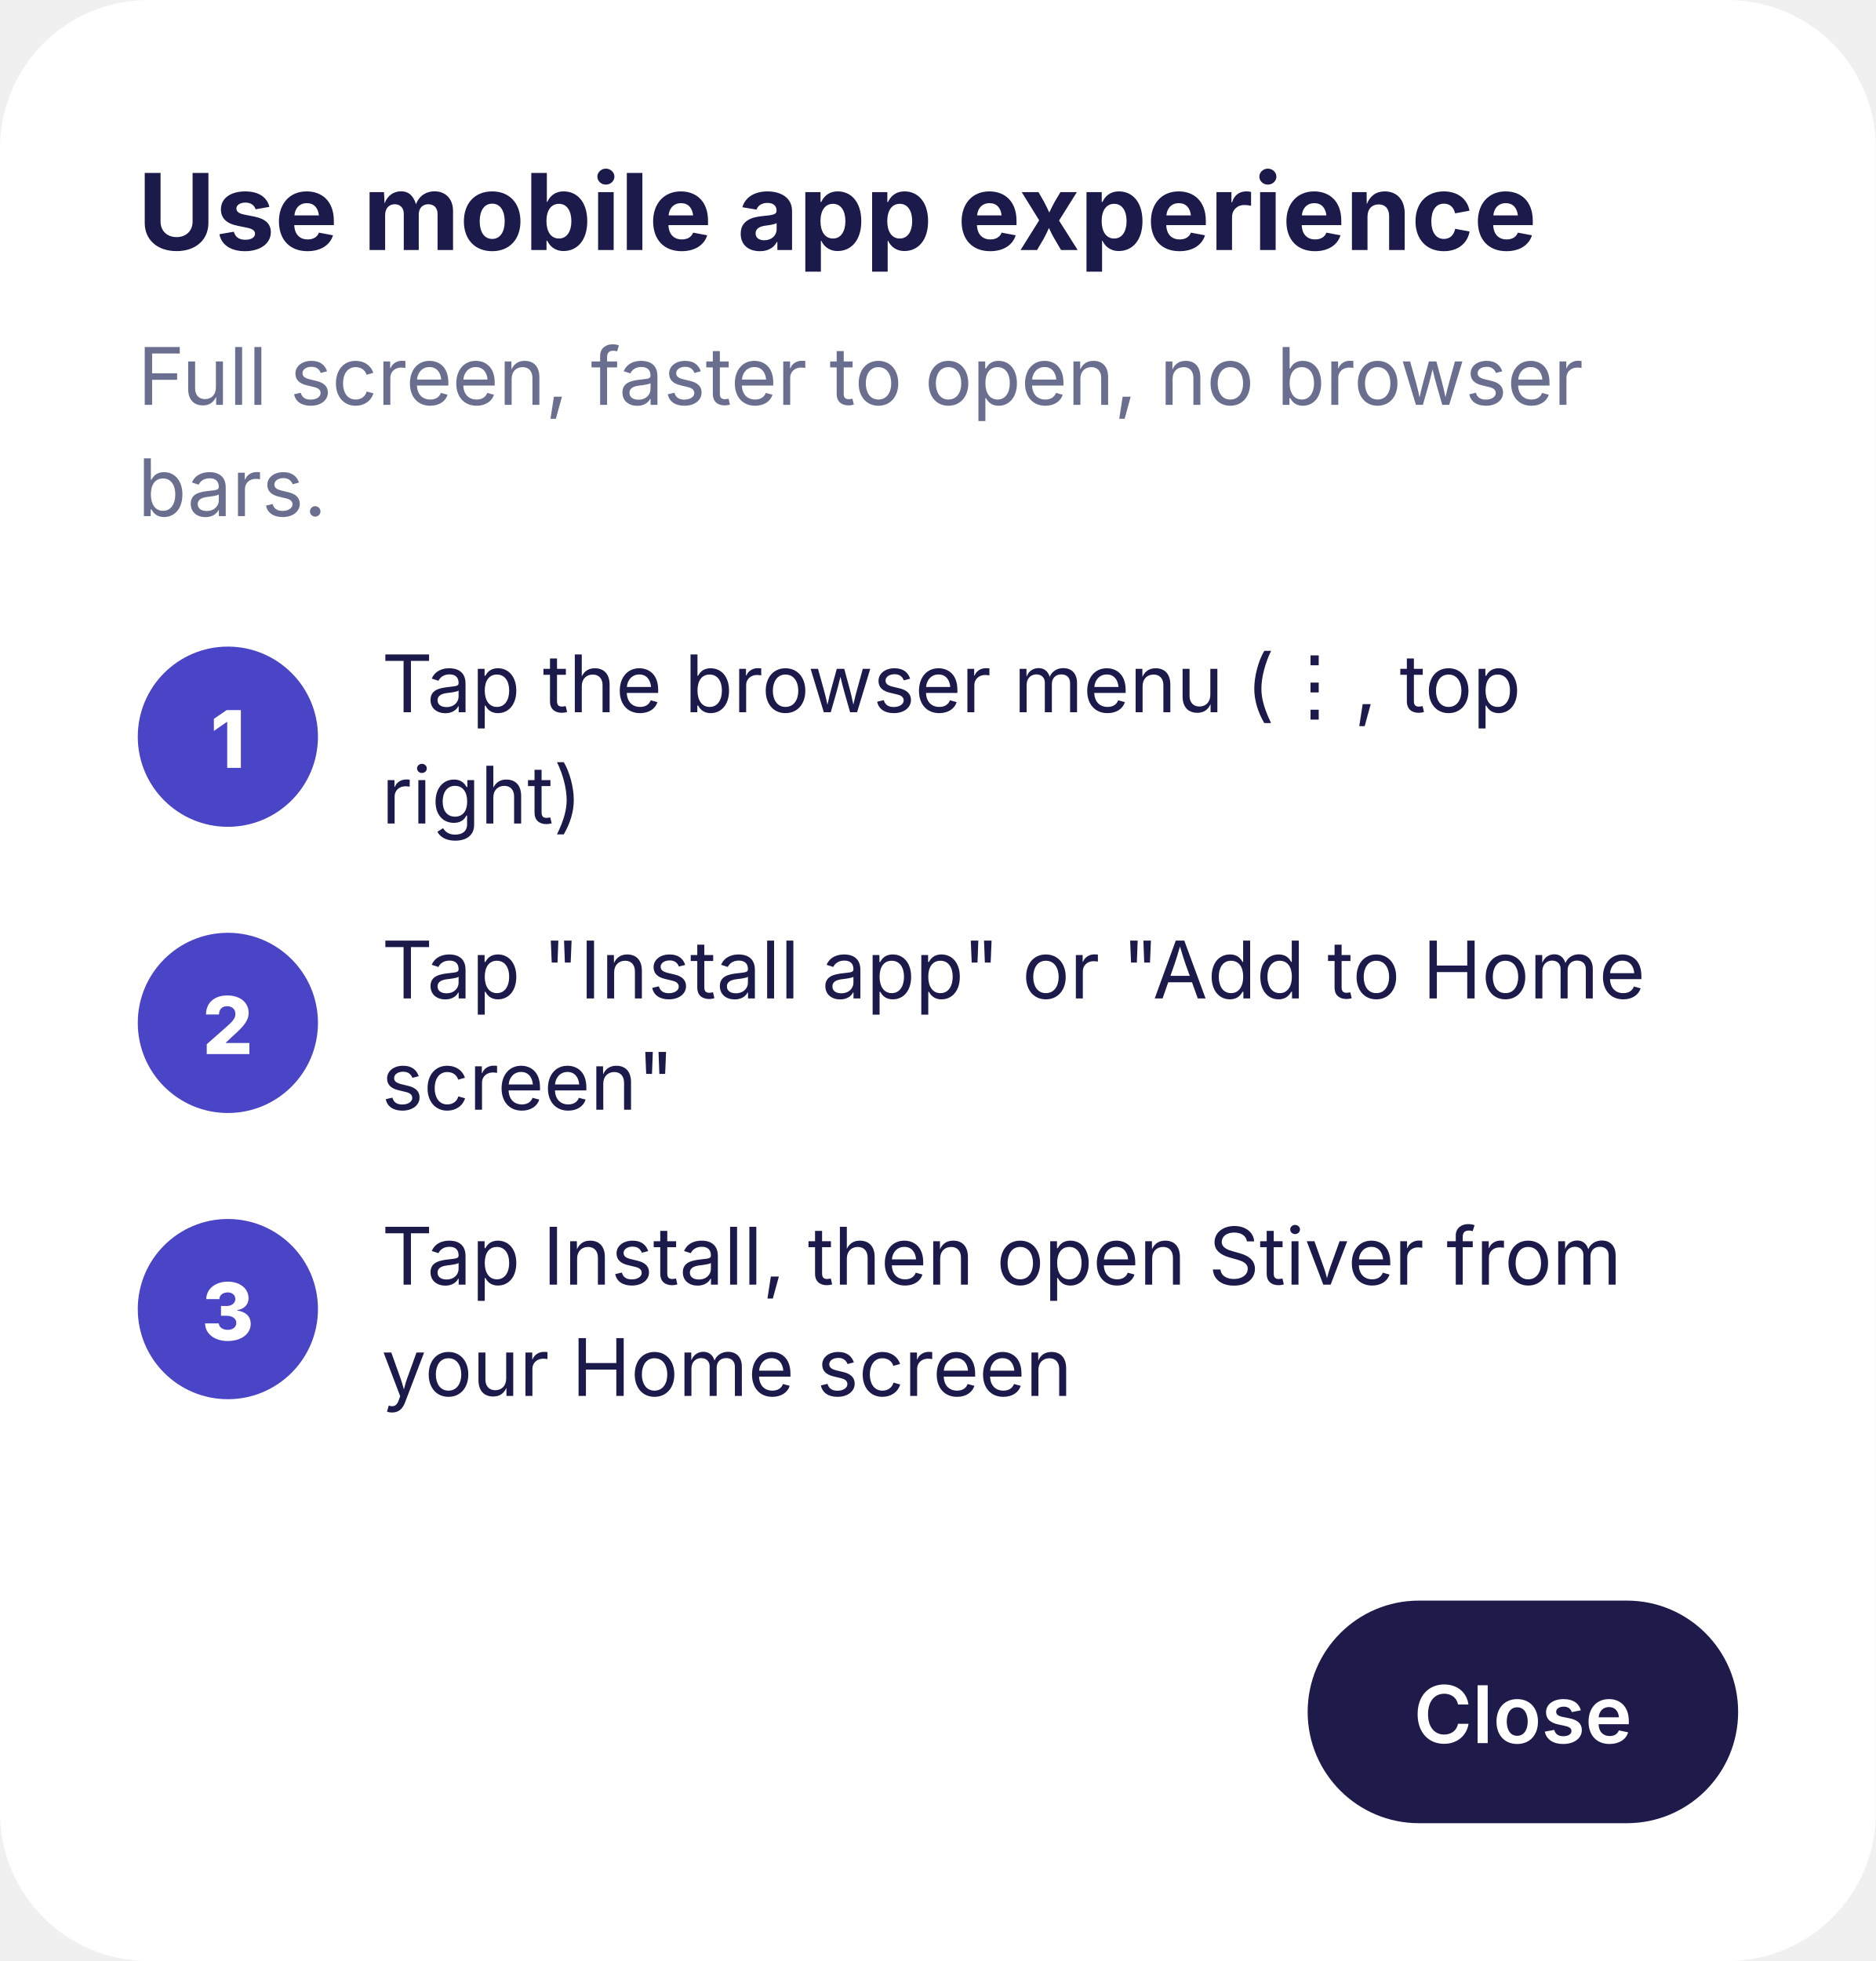
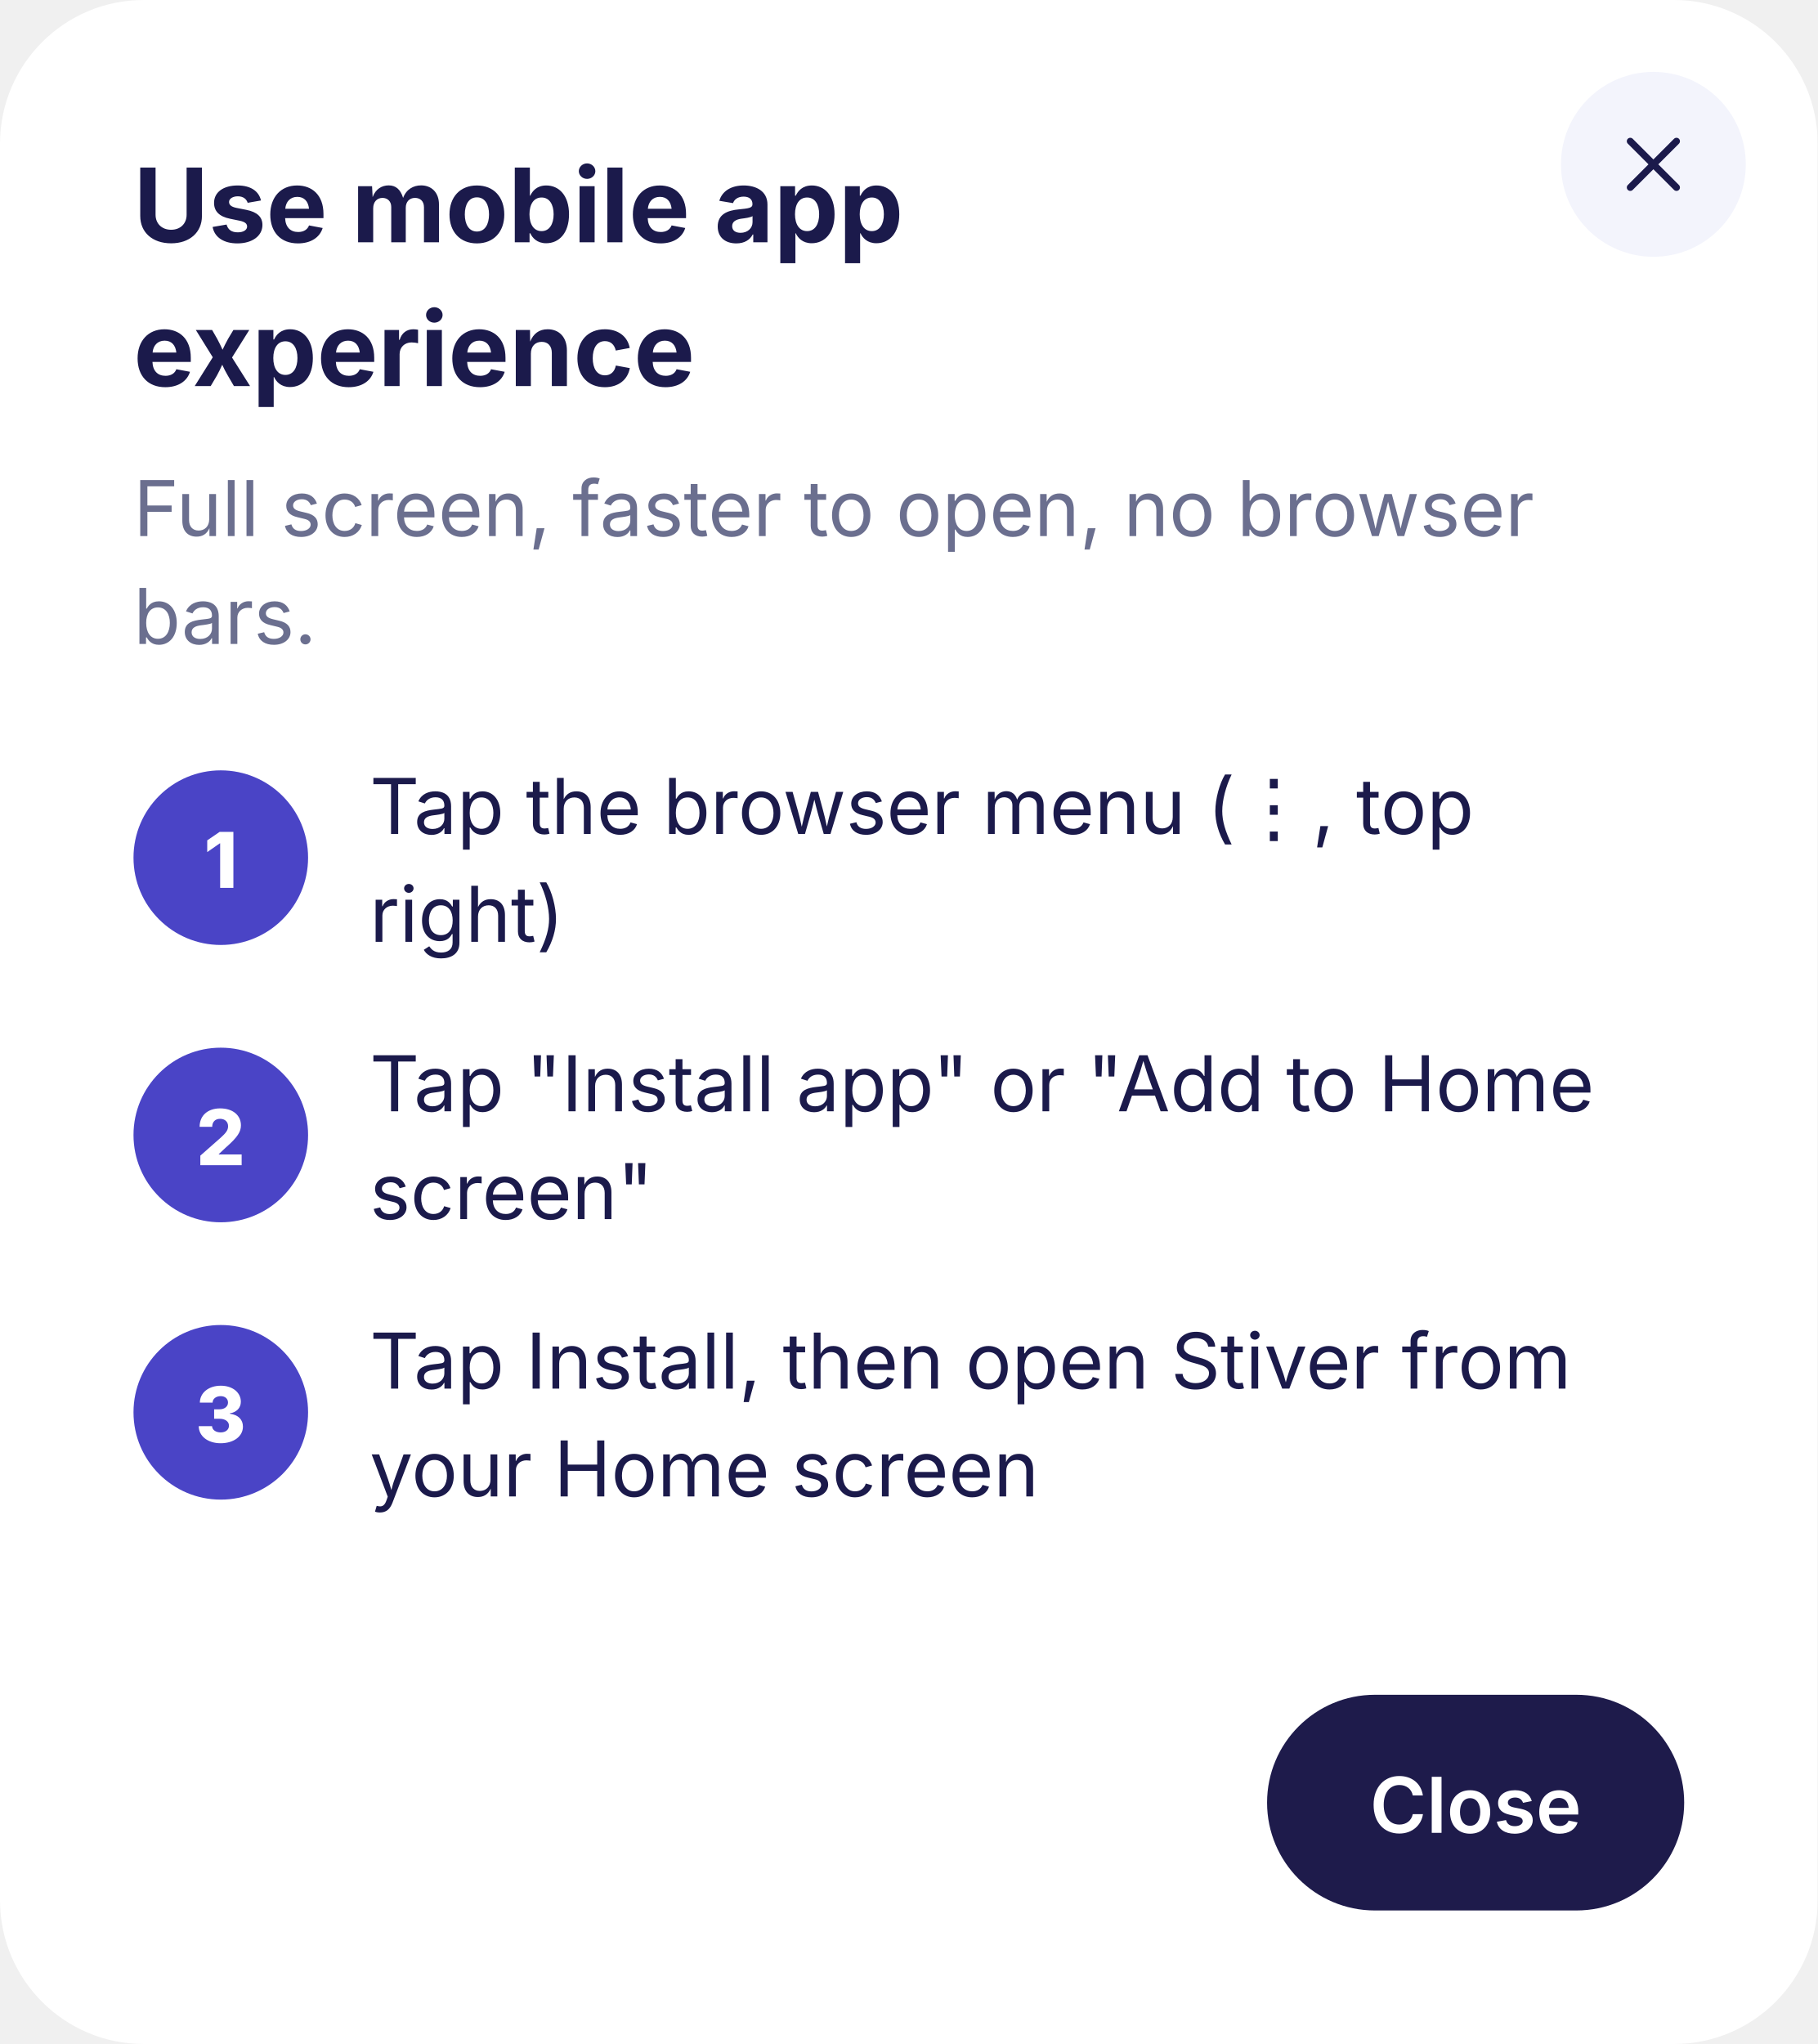
- <svg xmlns="http://www.w3.org/2000/svg" data-stacking-context="true" aria-owns="dlg" width="354" height="370" viewBox="18 237 354 370">
+ <svg xmlns="http://www.w3.org/2000/svg" data-stacking-context="true" aria-owns="dlg" width="354" height="398" viewBox="18 223 354 398">
  <style />
  <g data-stacking-layer="rootBackgroundAndBorders" />
  <g data-stacking-layer="childStackingContextsWithNegativeStackLevels" />
  <g data-stacking-layer="inFlowNonInlineNonPositionedDescendants" />
  <g data-stacking-layer="nonPositionedFloats" />
  <g data-stacking-layer="inFlowInlineLevelNonPositionedDescendants" />
  <g data-stacking-layer="childStackingContextsWithStackLevelZeroAndPositionedDescendantsWithStackLevelZero" />
  <g data-stacking-layer="childStackingContextsWithPositiveStackLevels" />
  <g data-tag="dialog" id="dlg" data-z-index="auto" data-stacking-context="true" role="dialog" mask="url(#mask-for-dlg1)" aria-owns="dlg1">
    <g data-stacking-layer="rootBackgroundAndBorders">
-       <rect width="354" height="370" x="18" y="237" fill="rgb(255, 255, 255)" rx="28" ry="28" />
+       <rect width="354" height="398" x="18" y="223" fill="rgb(255, 255, 255)" rx="28" ry="28" />
    </g>
    <mask id="mask-for-dlg1">
-       <rect width="354" height="370" x="18" y="237" fill="#ffffff" />
+       <rect width="354" height="398" x="18" y="223" fill="#ffffff" />
    </mask>
-     <g data-tag="div" id="dlg1" class="dlg" data-z-index="auto" data-stacking-context="true" tabindex="-1" aria-owns="h21 muted1 install-steps1 actions1 span4">
+     <g data-tag="div" id="dlg1" class="dlg" data-z-index="auto" data-stacking-context="true" tabindex="-1" aria-owns="dlg-x1 h21 muted1 install-steps1 actions1 span4">
+       <g data-stacking-layer="childStackingContextsWithPositiveStackLevels">
+         <g data-tag="button" id="dlg-x1" class="dlg-x" data-z-index="2" data-stacking-context="true" role="button" aria-labelledby="" aria-label="Close" aria-owns="svg1">
+           <g data-stacking-layer="rootBackgroundAndBorders">
+             <rect width="36" height="36" x="322" y="237" fill="rgb(243, 244, 252)" rx="18" ry="18" />
+           </g>
+           <g data-tag="svg" id="svg1" data-z-index="auto" data-stacking-context="true" aria-hidden="true" mask="url(#mask-for-svg11)">
+             <g data-stacking-layer="rootBackgroundAndBorders" />
+             <g data-stacking-layer="childStackingContextsWithNegativeStackLevels" />
+             <g data-stacking-layer="inFlowNonInlineNonPositionedDescendants" />
+             <g data-stacking-layer="nonPositionedFloats" />
+             <g data-stacking-layer="inFlowInlineLevelNonPositionedDescendants" />
+             <g data-stacking-layer="childStackingContextsWithStackLevelZeroAndPositionedDescendantsWithStackLevelZero" />
+             <g data-stacking-layer="childStackingContextsWithPositiveStackLevels" />
+             <mask id="mask-for-svg11">
+               <rect width="18" height="18" x="331" y="246" fill="#ffffff" />
+             </mask>
+             <g class="svg-content" data-view-box="0 0 24 24" data-width="" data-height="" transform="matrix(0.75 0 0 0.75 331 246)">
+               <path d="M6 6l12 12M18 6L6 18" color="rgb(27, 26, 75)" fill="none" stroke="rgb(27, 26, 75)" stroke-linecap="round" stroke-linejoin="round" stroke-width="1.8px" />
+             </g>
+           </g>
+         </g>
+       </g>
      <g data-tag="h2" id="h21" data-z-index="auto" data-stacking-context="true" role="heading" aria-level="2">
        <text color="rgb(27, 26, 75)" dominant-baseline="text-after-edge" font-family="Inter, ui-sans-serif, system-ui, -apple-system, &quot;Segoe UI&quot;, Roboto, sans-serif" font-size="20px" font-size-adjust="none" font-stretch="100%" font-style="normal" font-variant="normal" font-weight="700" direction="ltr" letter-spacing="normal" text-decoration="none" text-anchor="start" text-rendering="auto" unicode-bidi="isolate" word-spacing="0px" writing-mode="horizontal-tb" user-select="text" fill="rgb(27, 26, 75)">
-           <tspan xml:space="preserve" x="44" y="289" textLength="264.062" lengthAdjust="spacingAndGlyphs">Use mobile app experience</tspan>
+           <tspan xml:space="preserve" x="44" y="275" textLength="149.938" lengthAdjust="spacingAndGlyphs">Use mobile app </tspan>
+           <tspan xml:space="preserve" x="44" y="303" textLength="109.406" lengthAdjust="spacingAndGlyphs">experience</tspan>
        </text>
      </g>
      <g data-tag="p" id="muted1" class="muted" data-z-index="auto" data-stacking-context="true">
        <text color="rgb(107, 111, 143)" dominant-baseline="text-after-edge" font-family="Inter, ui-sans-serif, system-ui, -apple-system, &quot;Segoe UI&quot;, Roboto, sans-serif" font-size="15px" font-size-adjust="none" font-stretch="100%" font-style="normal" font-variant="normal" font-weight="400" direction="ltr" letter-spacing="normal" text-decoration="none" text-anchor="start" text-rendering="auto" unicode-bidi="isolate" word-spacing="0px" writing-mode="horizontal-tb" user-select="text" fill="rgb(107, 111, 143)">
-           <tspan xml:space="preserve" x="44" y="317" textLength="272.781" lengthAdjust="spacingAndGlyphs">Full screen, faster to open, no browser </tspan>
-           <tspan xml:space="preserve" x="44" y="338" textLength="35.641" lengthAdjust="spacingAndGlyphs">bars.</tspan>
+           <tspan xml:space="preserve" x="44" y="331" textLength="272.781" lengthAdjust="spacingAndGlyphs">Full screen, faster to open, no browser </tspan>
+           <tspan xml:space="preserve" x="44" y="352" textLength="35.641" lengthAdjust="spacingAndGlyphs">bars.</tspan>
        </text>
      </g>
      <g data-tag="ol" id="install-steps1" class="install-steps" data-z-index="auto" data-stacking-context="true" role="list" aria-owns="li1 li2 li3">
        <g data-tag="li" id="li1" data-z-index="auto" data-stacking-context="true" role="listitem" aria-owns="step-n1 span1">
          <g data-tag="span" id="step-n1" class="step-n" data-z-index="auto" data-stacking-context="true">
            <g data-stacking-layer="rootBackgroundAndBorders">
-               <rect width="34" height="34" x="44" y="359" fill="rgb(74, 68, 198)" rx="17" ry="17" />
+               <rect width="34" height="34" x="44" y="373" fill="rgb(74, 68, 198)" rx="17" ry="17" />
            </g>
            <text color="rgb(255, 255, 255)" dominant-baseline="text-after-edge" font-family="Inter, ui-sans-serif, system-ui, -apple-system, &quot;Segoe UI&quot;, Roboto, sans-serif" font-size="15px" font-size-adjust="none" font-stretch="100%" font-style="normal" font-variant="normal" font-weight="800" direction="ltr" letter-spacing="normal" text-decoration="none" text-anchor="start" text-rendering="auto" unicode-bidi="normal" word-spacing="0px" writing-mode="horizontal-tb" user-select="text" fill="rgb(255, 255, 255)">
-               <tspan xml:space="preserve" x="57.688" y="385.5" textLength="6.625" lengthAdjust="spacingAndGlyphs">1</tspan>
+               <tspan xml:space="preserve" x="57.688" y="399.5" textLength="6.625" lengthAdjust="spacingAndGlyphs">1</tspan>
            </text>
          </g>
          <g data-tag="span" id="span1" data-z-index="auto" data-stacking-context="true">
            <text color="rgb(27, 26, 75)" dominant-baseline="text-after-edge" font-family="Inter, ui-sans-serif, system-ui, -apple-system, &quot;Segoe UI&quot;, Roboto, sans-serif" font-size="15px" font-size-adjust="none" font-stretch="100%" font-style="normal" font-variant="normal" font-weight="400" direction="ltr" letter-spacing="normal" text-decoration="none" text-anchor="start" text-rendering="auto" unicode-bidi="normal" word-spacing="0px" writing-mode="horizontal-tb" user-select="text" fill="rgb(27, 26, 75)">
-               <tspan xml:space="preserve" x="90" y="375" textLength="215.047" lengthAdjust="spacingAndGlyphs">Tap the browser menu (⋮, top </tspan>
-               <tspan xml:space="preserve" x="90" y="396" textLength="37.969" lengthAdjust="spacingAndGlyphs">right)</tspan>
+               <tspan xml:space="preserve" x="90" y="389" textLength="215.047" lengthAdjust="spacingAndGlyphs">Tap the browser menu (⋮, top </tspan>
+               <tspan xml:space="preserve" x="90" y="410" textLength="37.969" lengthAdjust="spacingAndGlyphs">right)</tspan>
            </text>
          </g>
        </g>
        <g data-tag="li" id="li2" data-z-index="auto" data-stacking-context="true" role="listitem" aria-owns="step-n2 span2">
          <g data-tag="span" id="step-n2" class="step-n" data-z-index="auto" data-stacking-context="true">
            <g data-stacking-layer="rootBackgroundAndBorders">
-               <rect width="34" height="34" x="44" y="413" fill="rgb(74, 68, 198)" rx="17" ry="17" />
+               <rect width="34" height="34" x="44" y="427" fill="rgb(74, 68, 198)" rx="17" ry="17" />
            </g>
            <text color="rgb(255, 255, 255)" dominant-baseline="text-after-edge" font-family="Inter, ui-sans-serif, system-ui, -apple-system, &quot;Segoe UI&quot;, Roboto, sans-serif" font-size="15px" font-size-adjust="none" font-stretch="100%" font-style="normal" font-variant="normal" font-weight="800" direction="ltr" letter-spacing="normal" text-decoration="none" text-anchor="start" text-rendering="auto" unicode-bidi="normal" word-spacing="0px" writing-mode="horizontal-tb" user-select="text" fill="rgb(255, 255, 255)">
-               <tspan xml:space="preserve" x="56.203" y="439.5" textLength="9.578" lengthAdjust="spacingAndGlyphs">2</tspan>
+               <tspan xml:space="preserve" x="56.203" y="453.5" textLength="9.578" lengthAdjust="spacingAndGlyphs">2</tspan>
            </text>
          </g>
          <g data-tag="span" id="span2" data-z-index="auto" data-stacking-context="true">
            <text color="rgb(27, 26, 75)" dominant-baseline="text-after-edge" font-family="Inter, ui-sans-serif, system-ui, -apple-system, &quot;Segoe UI&quot;, Roboto, sans-serif" font-size="15px" font-size-adjust="none" font-stretch="100%" font-style="normal" font-variant="normal" font-weight="400" direction="ltr" letter-spacing="normal" text-decoration="none" text-anchor="start" text-rendering="auto" unicode-bidi="normal" word-spacing="0px" writing-mode="horizontal-tb" user-select="text" fill="rgb(27, 26, 75)">
-               <tspan xml:space="preserve" x="90" y="429" textLength="238.484" lengthAdjust="spacingAndGlyphs">Tap "Install app" or "Add to Home </tspan>
-               <tspan xml:space="preserve" x="90" y="450" textLength="55.234" lengthAdjust="spacingAndGlyphs">screen"</tspan>
+               <tspan xml:space="preserve" x="90" y="443" textLength="238.484" lengthAdjust="spacingAndGlyphs">Tap "Install app" or "Add to Home </tspan>
+               <tspan xml:space="preserve" x="90" y="464" textLength="55.234" lengthAdjust="spacingAndGlyphs">screen"</tspan>
            </text>
          </g>
        </g>
        <g data-tag="li" id="li3" data-z-index="auto" data-stacking-context="true" role="listitem" aria-owns="step-n3 span3">
          <g data-tag="span" id="step-n3" class="step-n" data-z-index="auto" data-stacking-context="true">
            <g data-stacking-layer="rootBackgroundAndBorders">
-               <rect width="34" height="34" x="44" y="467" fill="rgb(74, 68, 198)" rx="17" ry="17" />
+               <rect width="34" height="34" x="44" y="481" fill="rgb(74, 68, 198)" rx="17" ry="17" />
            </g>
            <text color="rgb(255, 255, 255)" dominant-baseline="text-after-edge" font-family="Inter, ui-sans-serif, system-ui, -apple-system, &quot;Segoe UI&quot;, Roboto, sans-serif" font-size="15px" font-size-adjust="none" font-stretch="100%" font-style="normal" font-variant="normal" font-weight="800" direction="ltr" letter-spacing="normal" text-decoration="none" text-anchor="start" text-rendering="auto" unicode-bidi="normal" word-spacing="0px" writing-mode="horizontal-tb" user-select="text" fill="rgb(255, 255, 255)">
-               <tspan xml:space="preserve" x="56.062" y="493.5" textLength="9.859" lengthAdjust="spacingAndGlyphs">3</tspan>
+               <tspan xml:space="preserve" x="56.062" y="507.5" textLength="9.859" lengthAdjust="spacingAndGlyphs">3</tspan>
            </text>
          </g>
          <g data-tag="span" id="span3" data-z-index="auto" data-stacking-context="true">
            <text color="rgb(27, 26, 75)" dominant-baseline="text-after-edge" font-family="Inter, ui-sans-serif, system-ui, -apple-system, &quot;Segoe UI&quot;, Roboto, sans-serif" font-size="15px" font-size-adjust="none" font-stretch="100%" font-style="normal" font-variant="normal" font-weight="400" direction="ltr" letter-spacing="normal" text-decoration="none" text-anchor="start" text-rendering="auto" unicode-bidi="normal" word-spacing="0px" writing-mode="horizontal-tb" user-select="text" fill="rgb(27, 26, 75)">
-               <tspan xml:space="preserve" x="90" y="483" textLength="234.031" lengthAdjust="spacingAndGlyphs">Tap Install, then open Stiver from </tspan>
-               <tspan xml:space="preserve" x="90" y="504" textLength="130.359" lengthAdjust="spacingAndGlyphs">your Home screen</tspan>
+               <tspan xml:space="preserve" x="90" y="497" textLength="234.031" lengthAdjust="spacingAndGlyphs">Tap Install, then open Stiver from </tspan>
+               <tspan xml:space="preserve" x="90" y="518" textLength="130.359" lengthAdjust="spacingAndGlyphs">your Home screen</tspan>
            </text>
          </g>
        </g>
      </g>
      <g data-tag="div" id="actions1" class="actions" data-z-index="auto" data-stacking-context="true" aria-owns="btn1">
        <g data-tag="button" id="btn1" class="btn" data-z-index="auto" data-stacking-context="true" role="button" aria-labelledby="">
          <g data-stacking-layer="rootBackgroundAndBorders">
-             <rect width="81.234" height="42" x="264.766" y="539" fill="rgb(30, 27, 75)" rx="21" ry="21" />
+             <rect width="81.234" height="42" x="264.766" y="553" fill="rgb(30, 27, 75)" rx="21" ry="21" />
          </g>
          <text color="rgb(255, 255, 255)" dominant-baseline="text-after-edge" font-family="Inter, ui-sans-serif, system-ui, -apple-system, &quot;Segoe UI&quot;, Roboto, sans-serif" font-size="15px" font-size-adjust="none" font-stretch="100%" font-style="normal" font-variant="normal" font-weight="600" direction="ltr" letter-spacing="normal" text-decoration="none" text-anchor="start" text-rendering="auto" unicode-bidi="normal" word-spacing="0px" writing-mode="horizontal-tb" user-select="text" fill="rgb(255, 255, 255)">
-             <tspan xml:space="preserve" x="284.766" y="569.5" textLength="41.234" lengthAdjust="spacingAndGlyphs">Close</tspan>
+             <tspan xml:space="preserve" x="284.766" y="583.5" textLength="41.234" lengthAdjust="spacingAndGlyphs">Close</tspan>
          </text>
        </g>
      </g>
      <g data-tag="span" id="span4" data-z-index="auto" data-stacking-context="true" />
    </g>
  </g>
</svg>
